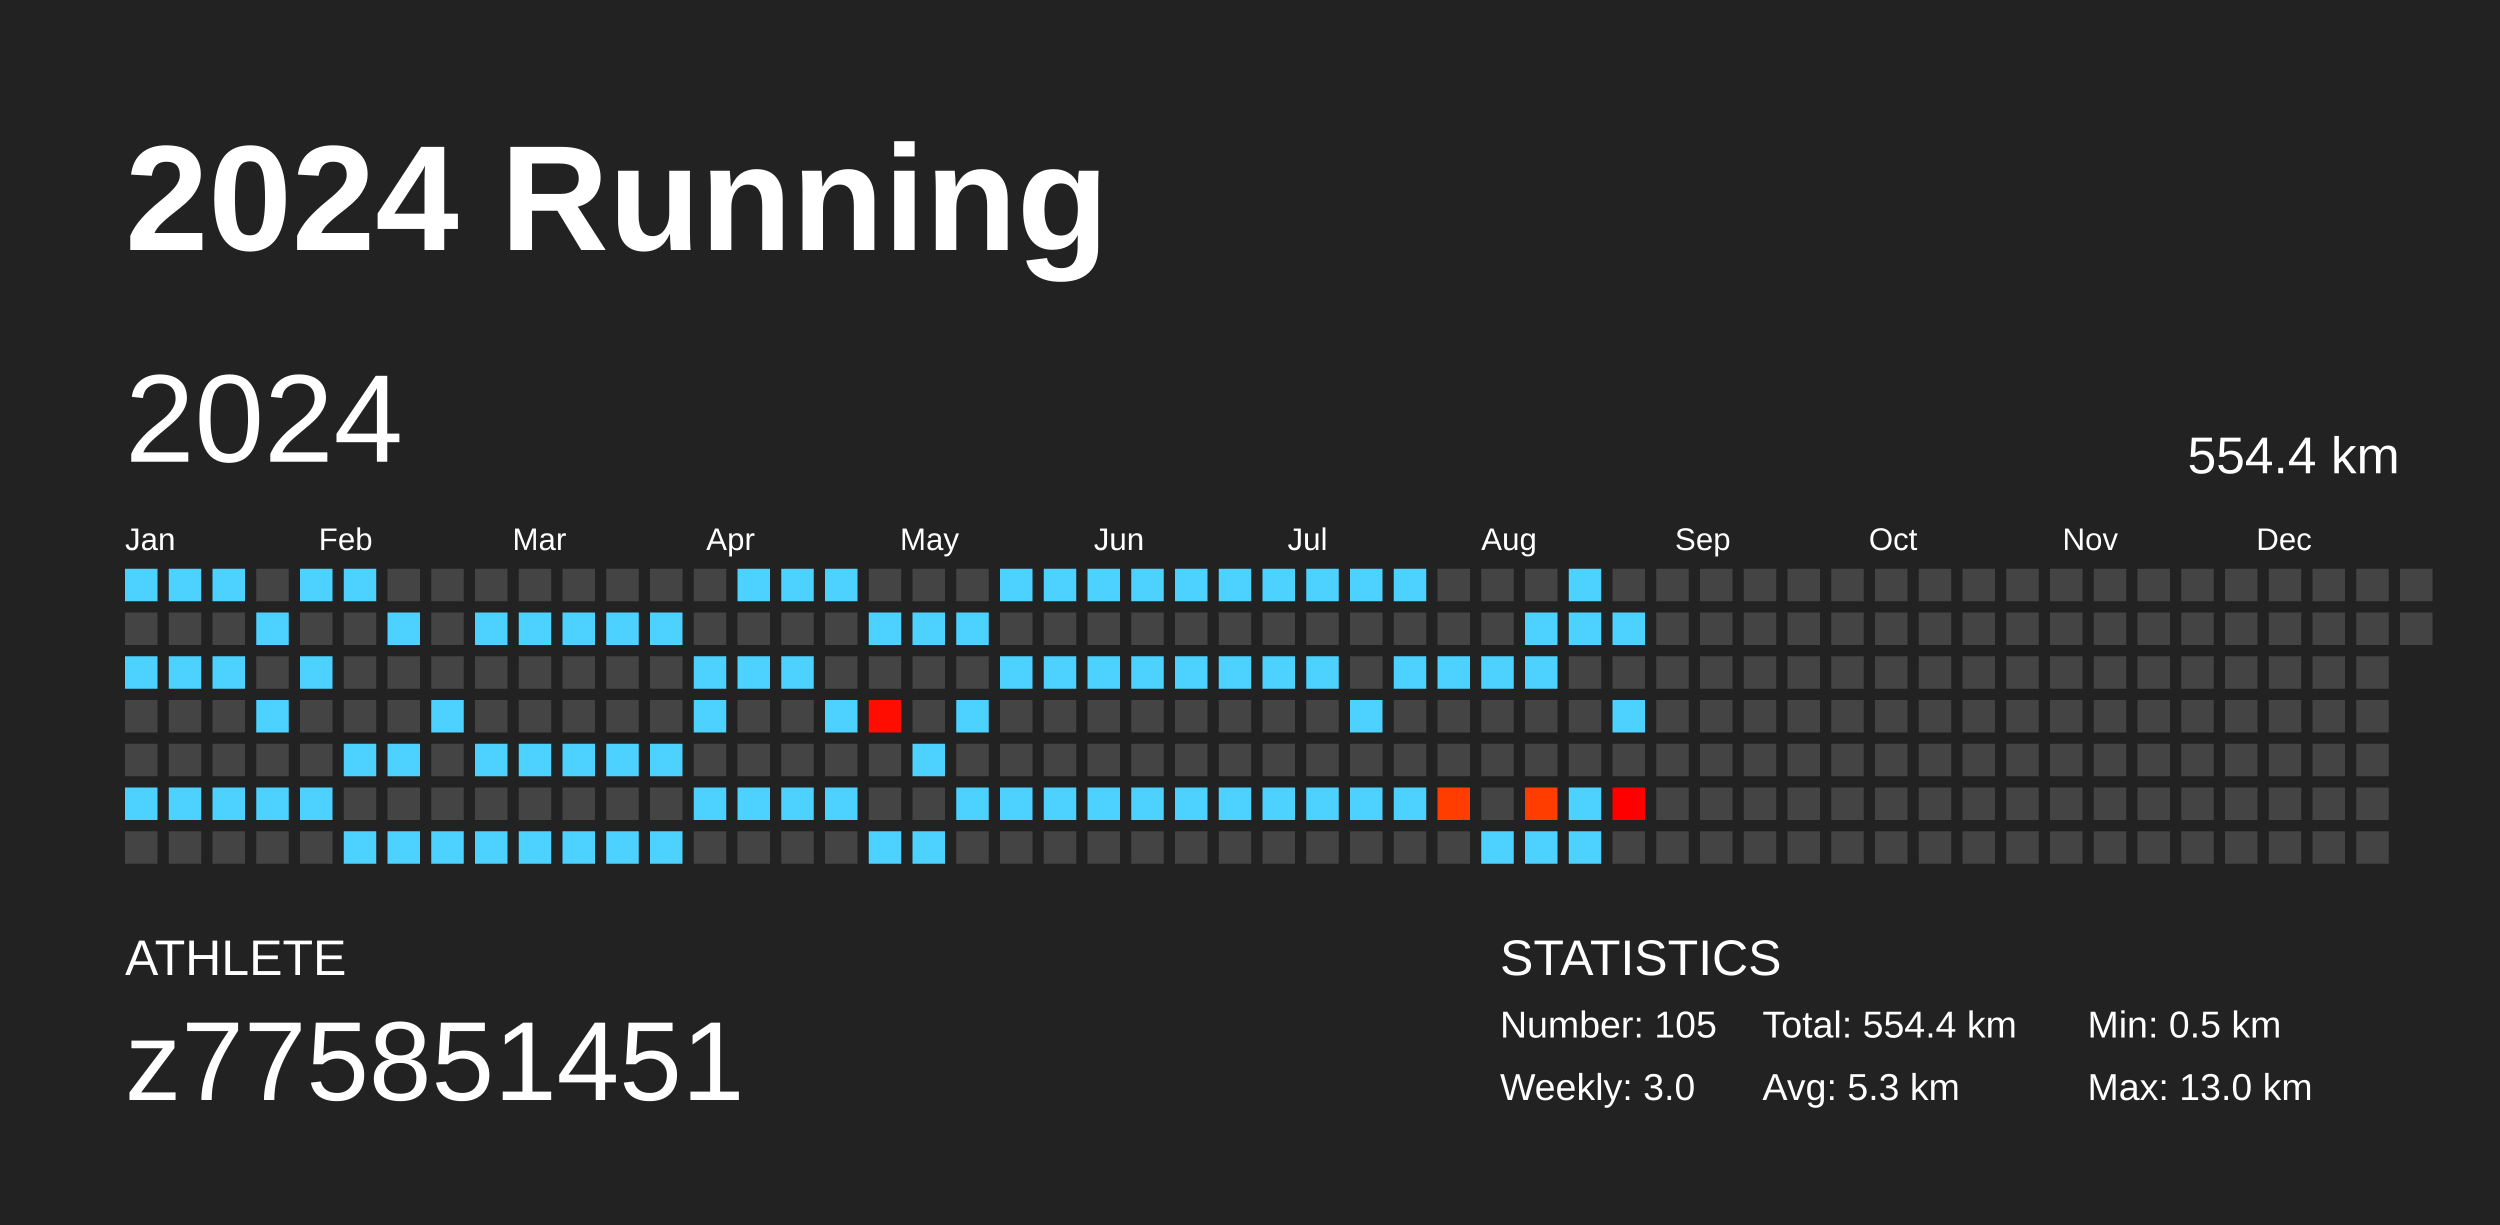
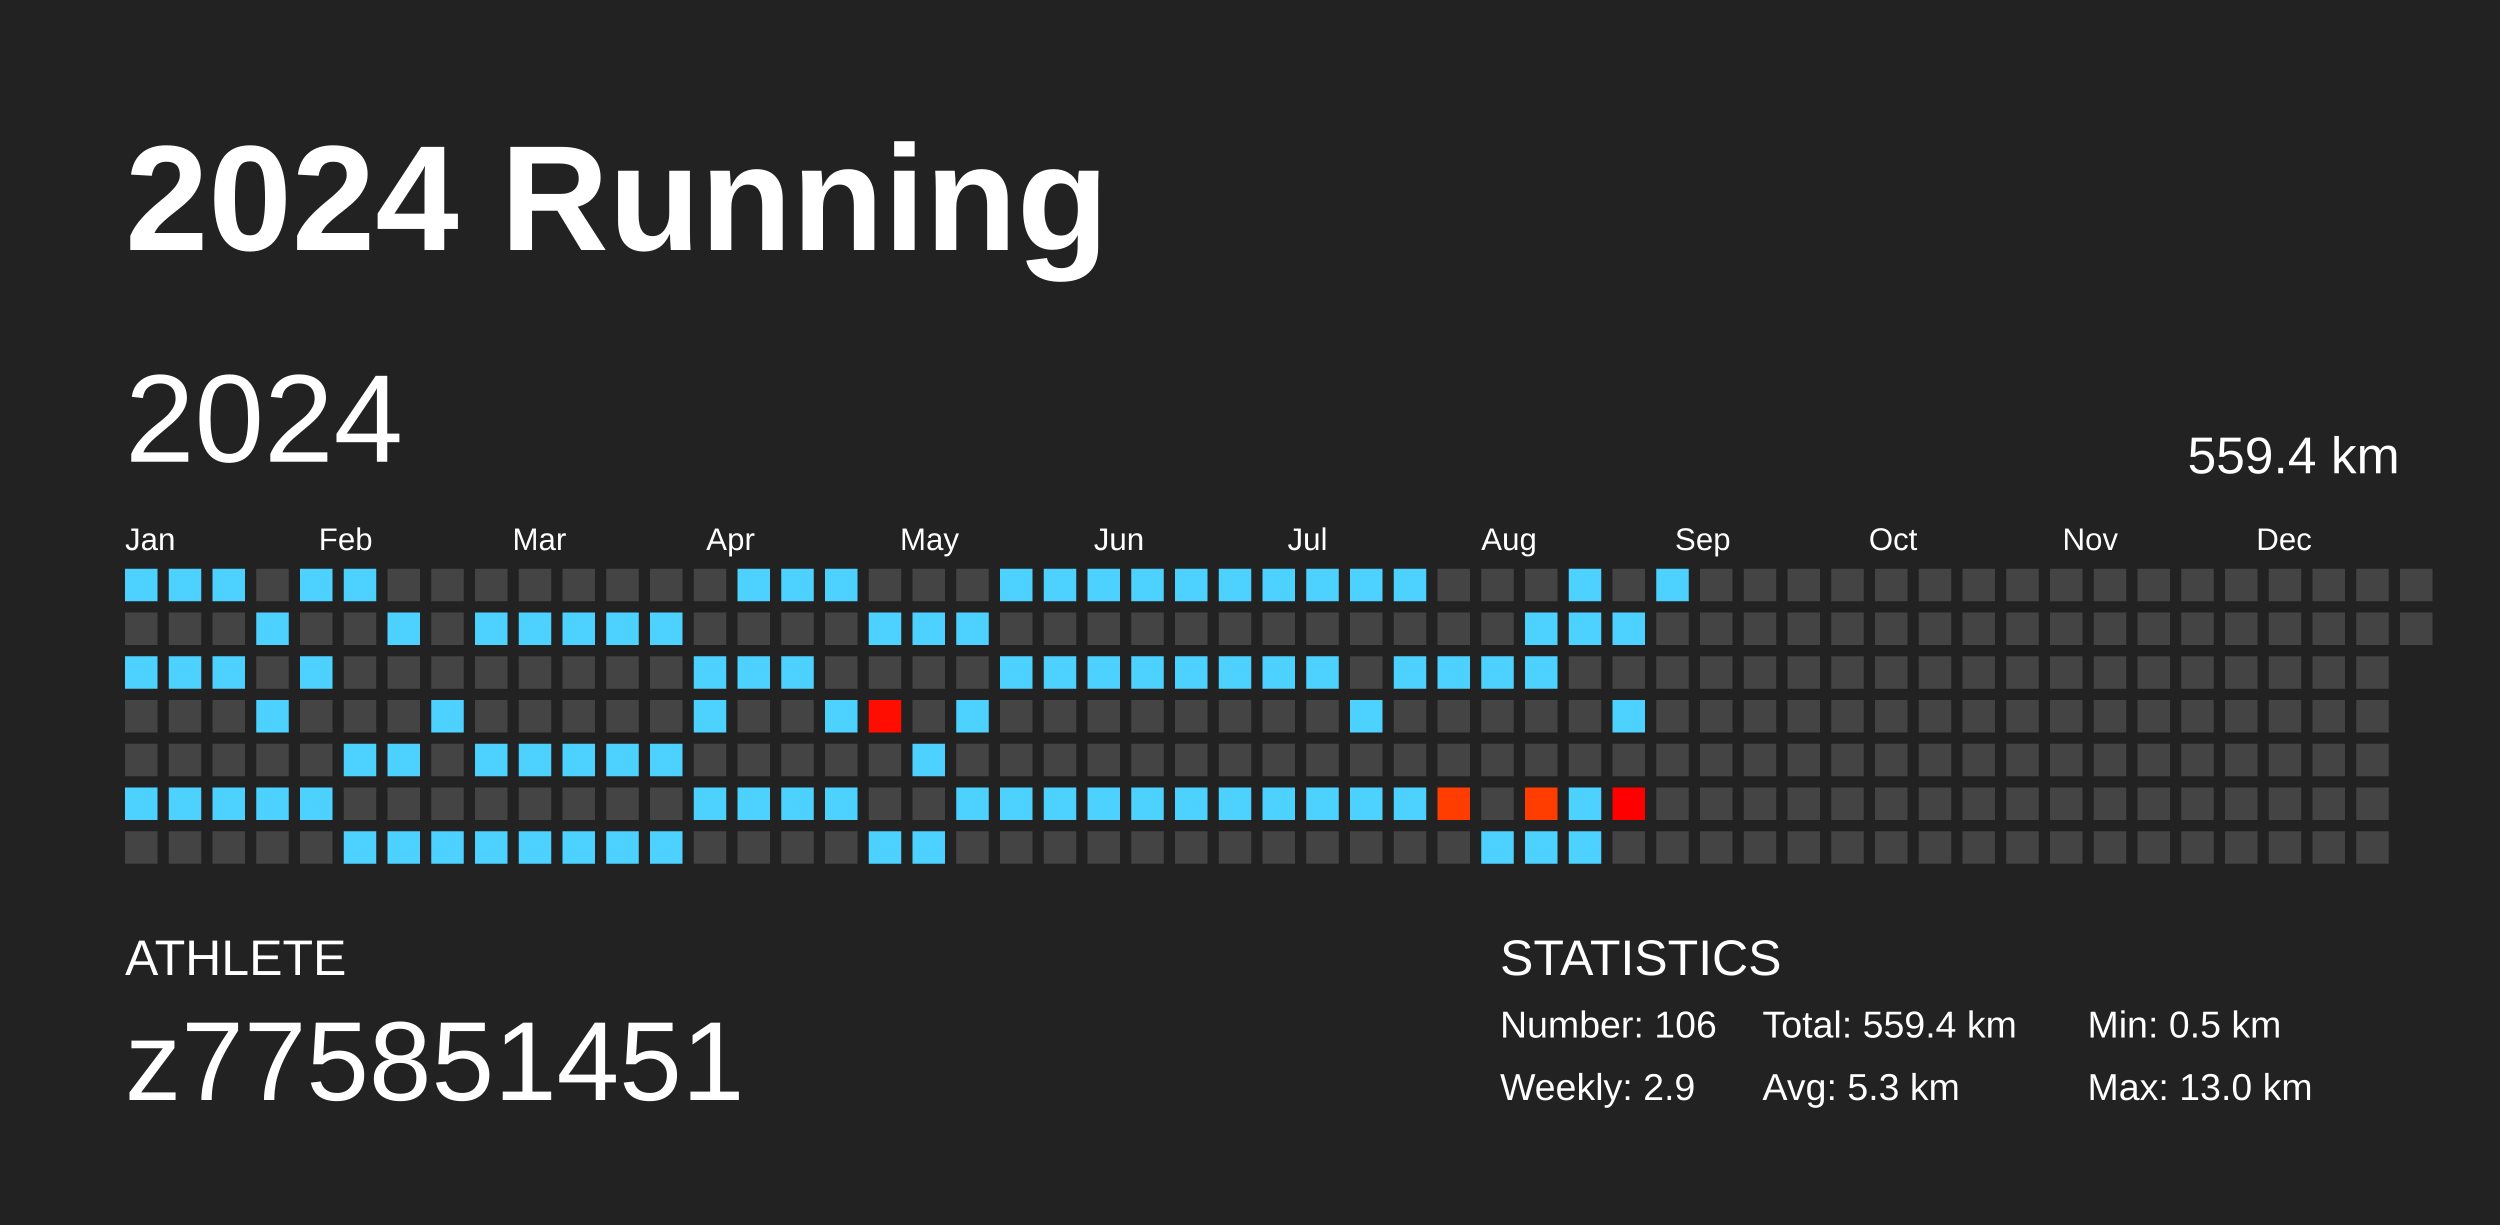
<svg xmlns="http://www.w3.org/2000/svg" baseProfile="full" height="98mm" version="1.1" viewBox="0,0,200,98" width="200mm">
  <defs />
  <rect fill="#222222" height="98" width="200" x="0" y="0" />
  <text fill="#FFFFFF" style="font-size:12px; font-family:Arial; font-weight:bold;" x="10" y="20">2024 Running</text>
  <text fill="#FFFFFF" style="font-size:4px; font-family:Arial" x="10" y="78">ATHLETE</text>
  <text fill="#FFFFFF" style="font-size:9px; font-family:Arial" x="10" y="88">z775851451</text>
  <text fill="#FFFFFF" style="font-size:4px; font-family:Arial" x="120" y="78">STATISTICS</text>
-   <text fill="#FFFFFF" style="font-size:3px; font-family:Arial" x="120" y="83">Number: 105</text>
-   <text fill="#FFFFFF" style="font-size:3px; font-family:Arial" x="120" y="88">Weekly: 3.0</text>
-   <text fill="#FFFFFF" style="font-size:3px; font-family:Arial" x="141" y="83">Total: 554.4 km</text>
+   <text fill="#FFFFFF" style="font-size:3px; font-family:Arial" x="120" y="83">Number: 106</text>
+   <text fill="#FFFFFF" style="font-size:3px; font-family:Arial" x="120" y="88">Weekly: 2.9</text>
+   <text fill="#FFFFFF" style="font-size:3px; font-family:Arial" x="141" y="83">Total: 559.4 km</text>
  <text fill="#FFFFFF" style="font-size:3px; font-family:Arial" x="141" y="88">Avg: 5.3 km</text>
  <text fill="#FFFFFF" style="font-size:3px; font-family:Arial" x="167" y="83">Min: 0.5 km</text>
  <text fill="#FFFFFF" style="font-size:3px; font-family:Arial" x="167" y="88">Max: 13.0 km</text>
  <text dominant-baseline="hanging" fill="#FFFFFF" style="font-size:10.0px; font-family:Arial;" x="10" y="30">2024</text>
-   <text dominant-baseline="hanging" fill="#FFFFFF" style="font-size:4.125px; font-family:Arial;" x="175" y="35">554.4 km</text>
+   <text dominant-baseline="hanging" fill="#FFFFFF" style="font-size:4.125px; font-family:Arial;" x="175" y="35">559.4 km</text>
  <text fill="#FFFFFF" style="font-size:2.5px; font-family:Arial" x="10.0" y="44">Jan</text>
  <text fill="#FFFFFF" style="font-size:2.5px; font-family:Arial" x="25.5" y="44">Feb</text>
  <text fill="#FFFFFF" style="font-size:2.5px; font-family:Arial" x="41.0" y="44">Mar</text>
  <text fill="#FFFFFF" style="font-size:2.5px; font-family:Arial" x="56.5" y="44">Apr</text>
  <text fill="#FFFFFF" style="font-size:2.5px; font-family:Arial" x="72.0" y="44">May</text>
  <text fill="#FFFFFF" style="font-size:2.5px; font-family:Arial" x="87.5" y="44">Jun</text>
  <text fill="#FFFFFF" style="font-size:2.5px; font-family:Arial" x="103.0" y="44">Jul</text>
  <text fill="#FFFFFF" style="font-size:2.5px; font-family:Arial" x="118.5" y="44">Aug</text>
  <text fill="#FFFFFF" style="font-size:2.5px; font-family:Arial" x="134.0" y="44">Sep</text>
  <text fill="#FFFFFF" style="font-size:2.5px; font-family:Arial" x="149.5" y="44">Oct</text>
  <text fill="#FFFFFF" style="font-size:2.5px; font-family:Arial" x="165.0" y="44">Nov</text>
  <text fill="#FFFFFF" style="font-size:2.5px; font-family:Arial" x="180.5" y="44">Dec</text>
  <rect fill="#4dd2ff" height="2.6" width="2.6" x="10.0" y="45.5" />
  <rect fill="#444444" height="2.6" width="2.6" x="10.0" y="49.0" />
  <rect fill="#4dd2ff" height="2.6" width="2.6" x="10.0" y="52.5" />
  <rect fill="#444444" height="2.6" width="2.6" x="10.0" y="56.0" />
  <rect fill="#444444" height="2.6" width="2.6" x="10.0" y="59.5" />
  <rect fill="#4dd2ff" height="2.6" width="2.6" x="10.0" y="63.0" />
  <rect fill="#444444" height="2.6" width="2.6" x="10.0" y="66.5" />
  <rect fill="#4dd2ff" height="2.6" width="2.6" x="13.5" y="45.5" />
  <rect fill="#444444" height="2.6" width="2.6" x="13.5" y="49.0" />
  <rect fill="#4dd2ff" height="2.6" width="2.6" x="13.5" y="52.5" />
  <rect fill="#444444" height="2.6" width="2.6" x="13.5" y="56.0" />
  <rect fill="#444444" height="2.6" width="2.6" x="13.5" y="59.5" />
  <rect fill="#4dd2ff" height="2.6" width="2.6" x="13.5" y="63.0" />
  <rect fill="#444444" height="2.6" width="2.6" x="13.5" y="66.5" />
  <rect fill="#4dd2ff" height="2.6" width="2.6" x="17.0" y="45.5" />
  <rect fill="#444444" height="2.6" width="2.6" x="17.0" y="49.0" />
  <rect fill="#4dd2ff" height="2.6" width="2.6" x="17.0" y="52.5" />
  <rect fill="#444444" height="2.6" width="2.6" x="17.0" y="56.0" />
  <rect fill="#444444" height="2.6" width="2.6" x="17.0" y="59.5" />
  <rect fill="#4dd2ff" height="2.6" width="2.6" x="17.0" y="63.0" />
  <rect fill="#444444" height="2.6" width="2.6" x="17.0" y="66.5" />
  <rect fill="#444444" height="2.6" width="2.6" x="20.5" y="45.5" />
  <rect fill="#4dd2ff" height="2.6" width="2.6" x="20.5" y="49.0" />
  <rect fill="#444444" height="2.6" width="2.6" x="20.5" y="52.5" />
  <rect fill="#4dd2ff" height="2.6" width="2.6" x="20.5" y="56.0" />
  <rect fill="#444444" height="2.6" width="2.6" x="20.5" y="59.5" />
  <rect fill="#4dd2ff" height="2.6" width="2.6" x="20.5" y="63.0" />
  <rect fill="#444444" height="2.6" width="2.6" x="20.5" y="66.5" />
  <rect fill="#4dd2ff" height="2.6" width="2.6" x="24.0" y="45.5" />
  <rect fill="#444444" height="2.6" width="2.6" x="24.0" y="49.0" />
  <rect fill="#4dd2ff" height="2.6" width="2.6" x="24.0" y="52.5" />
  <rect fill="#444444" height="2.6" width="2.6" x="24.0" y="56.0" />
  <rect fill="#444444" height="2.6" width="2.6" x="24.0" y="59.5" />
  <rect fill="#4dd2ff" height="2.6" width="2.6" x="24.0" y="63.0" />
  <rect fill="#444444" height="2.6" width="2.6" x="24.0" y="66.5" />
  <rect fill="#4dd2ff" height="2.6" width="2.6" x="27.5" y="45.5" />
  <rect fill="#444444" height="2.6" width="2.6" x="27.5" y="49.0" />
  <rect fill="#444444" height="2.6" width="2.6" x="27.5" y="52.5" />
  <rect fill="#444444" height="2.6" width="2.6" x="27.5" y="56.0" />
  <rect fill="#4dd2ff" height="2.6" width="2.6" x="27.5" y="59.5" />
  <rect fill="#444444" height="2.6" width="2.6" x="27.5" y="63.0" />
  <rect fill="#4dd2ff" height="2.6" width="2.6" x="27.5" y="66.5" />
  <rect fill="#444444" height="2.6" width="2.6" x="31.0" y="45.5" />
  <rect fill="#4dd2ff" height="2.6" width="2.6" x="31.0" y="49.0" />
  <rect fill="#444444" height="2.6" width="2.6" x="31.0" y="52.5" />
  <rect fill="#444444" height="2.6" width="2.6" x="31.0" y="56.0" />
  <rect fill="#4dd2ff" height="2.6" width="2.6" x="31.0" y="59.5" />
  <rect fill="#444444" height="2.6" width="2.6" x="31.0" y="63.0" />
  <rect fill="#4dd2ff" height="2.6" width="2.6" x="31.0" y="66.5" />
  <rect fill="#444444" height="2.6" width="2.6" x="34.5" y="45.5" />
  <rect fill="#444444" height="2.6" width="2.6" x="34.5" y="49.0" />
  <rect fill="#444444" height="2.6" width="2.6" x="34.5" y="52.5" />
  <rect fill="#4dd2ff" height="2.6" width="2.6" x="34.5" y="56.0" />
  <rect fill="#444444" height="2.6" width="2.6" x="34.5" y="59.5" />
  <rect fill="#444444" height="2.6" width="2.6" x="34.5" y="63.0" />
  <rect fill="#4dd2ff" height="2.6" width="2.6" x="34.5" y="66.5" />
  <rect fill="#444444" height="2.6" width="2.6" x="38.0" y="45.5" />
  <rect fill="#4dd2ff" height="2.6" width="2.6" x="38.0" y="49.0" />
  <rect fill="#444444" height="2.6" width="2.6" x="38.0" y="52.5" />
  <rect fill="#444444" height="2.6" width="2.6" x="38.0" y="56.0" />
  <rect fill="#4dd2ff" height="2.6" width="2.6" x="38.0" y="59.5" />
  <rect fill="#444444" height="2.6" width="2.6" x="38.0" y="63.0" />
  <rect fill="#4dd2ff" height="2.6" width="2.6" x="38.0" y="66.5" />
  <rect fill="#444444" height="2.6" width="2.6" x="41.5" y="45.5" />
  <rect fill="#4dd2ff" height="2.6" width="2.6" x="41.5" y="49.0" />
  <rect fill="#444444" height="2.6" width="2.6" x="41.5" y="52.5" />
  <rect fill="#444444" height="2.6" width="2.6" x="41.5" y="56.0" />
  <rect fill="#4dd2ff" height="2.6" width="2.6" x="41.5" y="59.5" />
  <rect fill="#444444" height="2.6" width="2.6" x="41.5" y="63.0" />
  <rect fill="#4dd2ff" height="2.6" width="2.6" x="41.5" y="66.5" />
  <rect fill="#444444" height="2.6" width="2.6" x="45.0" y="45.5" />
  <rect fill="#4dd2ff" height="2.6" width="2.6" x="45.0" y="49.0" />
  <rect fill="#444444" height="2.6" width="2.6" x="45.0" y="52.5" />
  <rect fill="#444444" height="2.6" width="2.6" x="45.0" y="56.0" />
  <rect fill="#4dd2ff" height="2.6" width="2.6" x="45.0" y="59.5" />
  <rect fill="#444444" height="2.6" width="2.6" x="45.0" y="63.0" />
  <rect fill="#4dd2ff" height="2.6" width="2.6" x="45.0" y="66.5" />
  <rect fill="#444444" height="2.6" width="2.6" x="48.5" y="45.5" />
  <rect fill="#4dd2ff" height="2.6" width="2.6" x="48.5" y="49.0" />
  <rect fill="#444444" height="2.6" width="2.6" x="48.5" y="52.5" />
  <rect fill="#444444" height="2.6" width="2.6" x="48.5" y="56.0" />
  <rect fill="#4dd2ff" height="2.6" width="2.6" x="48.5" y="59.5" />
  <rect fill="#444444" height="2.6" width="2.6" x="48.5" y="63.0" />
  <rect fill="#4dd2ff" height="2.6" width="2.6" x="48.5" y="66.5" />
  <rect fill="#444444" height="2.6" width="2.6" x="52.0" y="45.5" />
  <rect fill="#4dd2ff" height="2.6" width="2.6" x="52.0" y="49.0" />
  <rect fill="#444444" height="2.6" width="2.6" x="52.0" y="52.5" />
  <rect fill="#444444" height="2.6" width="2.6" x="52.0" y="56.0" />
  <rect fill="#4dd2ff" height="2.6" width="2.6" x="52.0" y="59.5" />
  <rect fill="#444444" height="2.6" width="2.6" x="52.0" y="63.0" />
  <rect fill="#4dd2ff" height="2.6" width="2.6" x="52.0" y="66.5" />
  <rect fill="#444444" height="2.6" width="2.6" x="55.5" y="45.5" />
  <rect fill="#444444" height="2.6" width="2.6" x="55.5" y="49.0" />
  <rect fill="#4dd2ff" height="2.6" width="2.6" x="55.5" y="52.5" />
  <rect fill="#4dd2ff" height="2.6" width="2.6" x="55.5" y="56.0" />
  <rect fill="#444444" height="2.6" width="2.6" x="55.5" y="59.5" />
  <rect fill="#4dd2ff" height="2.6" width="2.6" x="55.5" y="63.0" />
  <rect fill="#444444" height="2.6" width="2.6" x="55.5" y="66.5" />
  <rect fill="#4dd2ff" height="2.6" width="2.6" x="59.0" y="45.5" />
  <rect fill="#444444" height="2.6" width="2.6" x="59.0" y="49.0" />
  <rect fill="#4dd2ff" height="2.6" width="2.6" x="59.0" y="52.5" />
  <rect fill="#444444" height="2.6" width="2.6" x="59.0" y="56.0" />
  <rect fill="#444444" height="2.6" width="2.6" x="59.0" y="59.5" />
  <rect fill="#4dd2ff" height="2.6" width="2.6" x="59.0" y="63.0" />
  <rect fill="#444444" height="2.6" width="2.6" x="59.0" y="66.5" />
  <rect fill="#4dd2ff" height="2.6" width="2.6" x="62.5" y="45.5" />
  <rect fill="#444444" height="2.6" width="2.6" x="62.5" y="49.0" />
  <rect fill="#4dd2ff" height="2.6" width="2.6" x="62.5" y="52.5" />
  <rect fill="#444444" height="2.6" width="2.6" x="62.5" y="56.0" />
  <rect fill="#444444" height="2.6" width="2.6" x="62.5" y="59.5" />
  <rect fill="#4dd2ff" height="2.6" width="2.6" x="62.5" y="63.0" />
  <rect fill="#444444" height="2.6" width="2.6" x="62.5" y="66.5" />
  <rect fill="#4dd2ff" height="2.6" width="2.6" x="66.0" y="45.5" />
  <rect fill="#444444" height="2.6" width="2.6" x="66.0" y="49.0" />
  <rect fill="#444444" height="2.6" width="2.6" x="66.0" y="52.5" />
  <rect fill="#4dd2ff" height="2.6" width="2.6" x="66.0" y="56.0" />
  <rect fill="#444444" height="2.6" width="2.6" x="66.0" y="59.5" />
  <rect fill="#4dd2ff" height="2.6" width="2.6" x="66.0" y="63.0" />
  <rect fill="#444444" height="2.6" width="2.6" x="66.0" y="66.5" />
  <rect fill="#444444" height="2.6" width="2.6" x="69.5" y="45.5" />
  <rect fill="#4dd2ff" height="2.6" width="2.6" x="69.5" y="49.0" />
  <rect fill="#444444" height="2.6" width="2.6" x="69.5" y="52.5" />
  <rect fill="#ff0d00" height="2.6" width="2.6" x="69.5" y="56.0" />
  <rect fill="#444444" height="2.6" width="2.6" x="69.5" y="59.5" />
  <rect fill="#444444" height="2.6" width="2.6" x="69.5" y="63.0" />
  <rect fill="#4dd2ff" height="2.6" width="2.6" x="69.5" y="66.5" />
  <rect fill="#444444" height="2.6" width="2.6" x="73.0" y="45.5" />
  <rect fill="#4dd2ff" height="2.6" width="2.6" x="73.0" y="49.0" />
  <rect fill="#444444" height="2.6" width="2.6" x="73.0" y="52.5" />
  <rect fill="#444444" height="2.6" width="2.6" x="73.0" y="56.0" />
  <rect fill="#4dd2ff" height="2.6" width="2.6" x="73.0" y="59.5" />
  <rect fill="#444444" height="2.6" width="2.6" x="73.0" y="63.0" />
  <rect fill="#4dd2ff" height="2.6" width="2.6" x="73.0" y="66.5" />
  <rect fill="#444444" height="2.6" width="2.6" x="76.5" y="45.5" />
  <rect fill="#4dd2ff" height="2.6" width="2.6" x="76.5" y="49.0" />
  <rect fill="#444444" height="2.6" width="2.6" x="76.5" y="52.5" />
  <rect fill="#4dd2ff" height="2.6" width="2.6" x="76.5" y="56.0" />
  <rect fill="#444444" height="2.6" width="2.6" x="76.5" y="59.5" />
  <rect fill="#4dd2ff" height="2.6" width="2.6" x="76.5" y="63.0" />
  <rect fill="#444444" height="2.6" width="2.6" x="76.5" y="66.5" />
  <rect fill="#4dd2ff" height="2.6" width="2.6" x="80.0" y="45.5" />
  <rect fill="#444444" height="2.6" width="2.6" x="80.0" y="49.0" />
  <rect fill="#4dd2ff" height="2.6" width="2.6" x="80.0" y="52.5" />
  <rect fill="#444444" height="2.6" width="2.6" x="80.0" y="56.0" />
  <rect fill="#444444" height="2.6" width="2.6" x="80.0" y="59.5" />
  <rect fill="#4dd2ff" height="2.6" width="2.6" x="80.0" y="63.0" />
  <rect fill="#444444" height="2.6" width="2.6" x="80.0" y="66.5" />
  <rect fill="#4dd2ff" height="2.6" width="2.6" x="83.5" y="45.5" />
  <rect fill="#444444" height="2.6" width="2.6" x="83.5" y="49.0" />
  <rect fill="#4dd2ff" height="2.6" width="2.6" x="83.5" y="52.5" />
  <rect fill="#444444" height="2.6" width="2.6" x="83.5" y="56.0" />
  <rect fill="#444444" height="2.6" width="2.6" x="83.5" y="59.5" />
  <rect fill="#4dd2ff" height="2.6" width="2.6" x="83.5" y="63.0" />
  <rect fill="#444444" height="2.6" width="2.6" x="83.5" y="66.5" />
  <rect fill="#4dd2ff" height="2.6" width="2.6" x="87.0" y="45.5" />
  <rect fill="#444444" height="2.6" width="2.6" x="87.0" y="49.0" />
  <rect fill="#4dd2ff" height="2.6" width="2.6" x="87.0" y="52.5" />
  <rect fill="#444444" height="2.6" width="2.6" x="87.0" y="56.0" />
  <rect fill="#444444" height="2.6" width="2.6" x="87.0" y="59.5" />
  <rect fill="#4dd2ff" height="2.6" width="2.6" x="87.0" y="63.0" />
  <rect fill="#444444" height="2.6" width="2.6" x="87.0" y="66.5" />
  <rect fill="#4dd2ff" height="2.6" width="2.6" x="90.5" y="45.5" />
  <rect fill="#444444" height="2.6" width="2.6" x="90.5" y="49.0" />
  <rect fill="#4dd2ff" height="2.6" width="2.6" x="90.5" y="52.5" />
  <rect fill="#444444" height="2.6" width="2.6" x="90.5" y="56.0" />
  <rect fill="#444444" height="2.6" width="2.6" x="90.5" y="59.5" />
  <rect fill="#4dd2ff" height="2.6" width="2.6" x="90.5" y="63.0" />
  <rect fill="#444444" height="2.6" width="2.6" x="90.5" y="66.5" />
  <rect fill="#4dd2ff" height="2.6" width="2.6" x="94.0" y="45.5" />
  <rect fill="#444444" height="2.6" width="2.6" x="94.0" y="49.0" />
  <rect fill="#4dd2ff" height="2.6" width="2.6" x="94.0" y="52.5" />
  <rect fill="#444444" height="2.6" width="2.6" x="94.0" y="56.0" />
  <rect fill="#444444" height="2.6" width="2.6" x="94.0" y="59.5" />
  <rect fill="#4dd2ff" height="2.6" width="2.6" x="94.0" y="63.0" />
  <rect fill="#444444" height="2.6" width="2.6" x="94.0" y="66.5" />
  <rect fill="#4dd2ff" height="2.6" width="2.6" x="97.5" y="45.5" />
  <rect fill="#444444" height="2.6" width="2.6" x="97.5" y="49.0" />
  <rect fill="#4dd2ff" height="2.6" width="2.6" x="97.5" y="52.5" />
  <rect fill="#444444" height="2.6" width="2.6" x="97.5" y="56.0" />
  <rect fill="#444444" height="2.6" width="2.6" x="97.5" y="59.5" />
  <rect fill="#4dd2ff" height="2.6" width="2.6" x="97.5" y="63.0" />
  <rect fill="#444444" height="2.6" width="2.6" x="97.5" y="66.5" />
  <rect fill="#4dd2ff" height="2.6" width="2.6" x="101.0" y="45.5" />
  <rect fill="#444444" height="2.6" width="2.6" x="101.0" y="49.0" />
  <rect fill="#4dd2ff" height="2.6" width="2.6" x="101.0" y="52.5" />
  <rect fill="#444444" height="2.6" width="2.6" x="101.0" y="56.0" />
  <rect fill="#444444" height="2.6" width="2.6" x="101.0" y="59.5" />
  <rect fill="#4dd2ff" height="2.6" width="2.6" x="101.0" y="63.0" />
  <rect fill="#444444" height="2.6" width="2.6" x="101.0" y="66.5" />
  <rect fill="#4dd2ff" height="2.6" width="2.6" x="104.5" y="45.5" />
  <rect fill="#444444" height="2.6" width="2.6" x="104.5" y="49.0" />
  <rect fill="#4dd2ff" height="2.6" width="2.6" x="104.5" y="52.5" />
  <rect fill="#444444" height="2.6" width="2.6" x="104.5" y="56.0" />
  <rect fill="#444444" height="2.6" width="2.6" x="104.5" y="59.5" />
  <rect fill="#4dd2ff" height="2.6" width="2.6" x="104.5" y="63.0" />
  <rect fill="#444444" height="2.6" width="2.6" x="104.5" y="66.5" />
  <rect fill="#4dd2ff" height="2.6" width="2.6" x="108.0" y="45.5" />
  <rect fill="#444444" height="2.6" width="2.6" x="108.0" y="49.0" />
  <rect fill="#444444" height="2.6" width="2.6" x="108.0" y="52.5" />
  <rect fill="#4dd2ff" height="2.6" width="2.6" x="108.0" y="56.0" />
  <rect fill="#444444" height="2.6" width="2.6" x="108.0" y="59.5" />
  <rect fill="#4dd2ff" height="2.6" width="2.6" x="108.0" y="63.0" />
  <rect fill="#444444" height="2.6" width="2.6" x="108.0" y="66.5" />
  <rect fill="#4dd2ff" height="2.6" width="2.6" x="111.5" y="45.5" />
  <rect fill="#444444" height="2.6" width="2.6" x="111.5" y="49.0" />
  <rect fill="#4dd2ff" height="2.6" width="2.6" x="111.5" y="52.5" />
  <rect fill="#444444" height="2.6" width="2.6" x="111.5" y="56.0" />
  <rect fill="#444444" height="2.6" width="2.6" x="111.5" y="59.5" />
  <rect fill="#4dd2ff" height="2.6" width="2.6" x="111.5" y="63.0" />
  <rect fill="#444444" height="2.6" width="2.6" x="111.5" y="66.5" />
  <rect fill="#444444" height="2.6" width="2.6" x="115.0" y="45.5" />
  <rect fill="#444444" height="2.6" width="2.6" x="115.0" y="49.0" />
  <rect fill="#4dd2ff" height="2.6" width="2.6" x="115.0" y="52.5" />
  <rect fill="#444444" height="2.6" width="2.6" x="115.0" y="56.0" />
  <rect fill="#444444" height="2.6" width="2.6" x="115.0" y="59.5" />
  <rect fill="#ff3d00" height="2.6" width="2.6" x="115.0" y="63.0" />
  <rect fill="#444444" height="2.6" width="2.6" x="115.0" y="66.5" />
  <rect fill="#444444" height="2.6" width="2.6" x="118.5" y="45.5" />
  <rect fill="#444444" height="2.6" width="2.6" x="118.5" y="49.0" />
  <rect fill="#4dd2ff" height="2.6" width="2.6" x="118.5" y="52.5" />
  <rect fill="#444444" height="2.6" width="2.6" x="118.5" y="56.0" />
  <rect fill="#444444" height="2.6" width="2.6" x="118.5" y="59.5" />
  <rect fill="#444444" height="2.6" width="2.6" x="118.5" y="63.0" />
  <rect fill="#4dd2ff" height="2.6" width="2.6" x="118.5" y="66.5" />
  <rect fill="#444444" height="2.6" width="2.6" x="122.0" y="45.5" />
  <rect fill="#4dd2ff" height="2.6" width="2.6" x="122.0" y="49.0" />
  <rect fill="#4dd2ff" height="2.6" width="2.6" x="122.0" y="52.5" />
  <rect fill="#444444" height="2.6" width="2.6" x="122.0" y="56.0" />
  <rect fill="#444444" height="2.6" width="2.6" x="122.0" y="59.5" />
  <rect fill="#ff3d00" height="2.6" width="2.6" x="122.0" y="63.0" />
  <rect fill="#4dd2ff" height="2.6" width="2.6" x="122.0" y="66.5" />
  <rect fill="#4dd2ff" height="2.6" width="2.6" x="125.5" y="45.5" />
  <rect fill="#4dd2ff" height="2.6" width="2.6" x="125.5" y="49.0" />
  <rect fill="#444444" height="2.6" width="2.6" x="125.5" y="52.5" />
  <rect fill="#444444" height="2.6" width="2.6" x="125.5" y="56.0" />
  <rect fill="#444444" height="2.6" width="2.6" x="125.5" y="59.5" />
  <rect fill="#4dd2ff" height="2.6" width="2.6" x="125.5" y="63.0" />
  <rect fill="#4dd2ff" height="2.6" width="2.6" x="125.5" y="66.5" />
  <rect fill="#444444" height="2.6" width="2.6" x="129.0" y="45.5" />
  <rect fill="#4dd2ff" height="2.6" width="2.6" x="129.0" y="49.0" />
  <rect fill="#444444" height="2.6" width="2.6" x="129.0" y="52.5" />
  <rect fill="#4dd2ff" height="2.6" width="2.6" x="129.0" y="56.0" />
  <rect fill="#444444" height="2.6" width="2.6" x="129.0" y="59.5" />
  <rect fill="#ff0000" height="2.6" width="2.6" x="129.0" y="63.0" />
  <rect fill="#444444" height="2.6" width="2.6" x="129.0" y="66.5" />
-   <rect fill="#444444" height="2.6" width="2.6" x="132.5" y="45.5" />
+   <rect fill="#4dd2ff" height="2.6" width="2.6" x="132.5" y="45.5" />
  <rect fill="#444444" height="2.6" width="2.6" x="132.5" y="49.0" />
  <rect fill="#444444" height="2.6" width="2.6" x="132.5" y="52.5" />
  <rect fill="#444444" height="2.6" width="2.6" x="132.5" y="56.0" />
  <rect fill="#444444" height="2.6" width="2.6" x="132.5" y="59.5" />
  <rect fill="#444444" height="2.6" width="2.6" x="132.5" y="63.0" />
  <rect fill="#444444" height="2.6" width="2.6" x="132.5" y="66.5" />
  <rect fill="#444444" height="2.6" width="2.6" x="136.0" y="45.5" />
  <rect fill="#444444" height="2.6" width="2.6" x="136.0" y="49.0" />
  <rect fill="#444444" height="2.6" width="2.6" x="136.0" y="52.5" />
  <rect fill="#444444" height="2.6" width="2.6" x="136.0" y="56.0" />
  <rect fill="#444444" height="2.6" width="2.6" x="136.0" y="59.5" />
  <rect fill="#444444" height="2.6" width="2.6" x="136.0" y="63.0" />
  <rect fill="#444444" height="2.6" width="2.6" x="136.0" y="66.5" />
  <rect fill="#444444" height="2.6" width="2.6" x="139.5" y="45.5" />
  <rect fill="#444444" height="2.6" width="2.6" x="139.5" y="49.0" />
  <rect fill="#444444" height="2.6" width="2.6" x="139.5" y="52.5" />
  <rect fill="#444444" height="2.6" width="2.6" x="139.5" y="56.0" />
  <rect fill="#444444" height="2.6" width="2.6" x="139.5" y="59.5" />
  <rect fill="#444444" height="2.6" width="2.6" x="139.5" y="63.0" />
  <rect fill="#444444" height="2.6" width="2.6" x="139.5" y="66.5" />
  <rect fill="#444444" height="2.6" width="2.6" x="143.0" y="45.5" />
  <rect fill="#444444" height="2.6" width="2.6" x="143.0" y="49.0" />
  <rect fill="#444444" height="2.6" width="2.6" x="143.0" y="52.5" />
  <rect fill="#444444" height="2.6" width="2.6" x="143.0" y="56.0" />
  <rect fill="#444444" height="2.6" width="2.6" x="143.0" y="59.5" />
  <rect fill="#444444" height="2.6" width="2.6" x="143.0" y="63.0" />
  <rect fill="#444444" height="2.6" width="2.6" x="143.0" y="66.5" />
  <rect fill="#444444" height="2.6" width="2.6" x="146.5" y="45.5" />
  <rect fill="#444444" height="2.6" width="2.6" x="146.5" y="49.0" />
  <rect fill="#444444" height="2.6" width="2.6" x="146.5" y="52.5" />
  <rect fill="#444444" height="2.6" width="2.6" x="146.5" y="56.0" />
  <rect fill="#444444" height="2.6" width="2.6" x="146.5" y="59.5" />
  <rect fill="#444444" height="2.6" width="2.6" x="146.5" y="63.0" />
  <rect fill="#444444" height="2.6" width="2.6" x="146.5" y="66.5" />
  <rect fill="#444444" height="2.6" width="2.6" x="150.0" y="45.5" />
  <rect fill="#444444" height="2.6" width="2.6" x="150.0" y="49.0" />
  <rect fill="#444444" height="2.6" width="2.6" x="150.0" y="52.5" />
  <rect fill="#444444" height="2.6" width="2.6" x="150.0" y="56.0" />
  <rect fill="#444444" height="2.6" width="2.6" x="150.0" y="59.5" />
  <rect fill="#444444" height="2.6" width="2.6" x="150.0" y="63.0" />
  <rect fill="#444444" height="2.6" width="2.6" x="150.0" y="66.5" />
  <rect fill="#444444" height="2.6" width="2.6" x="153.5" y="45.5" />
  <rect fill="#444444" height="2.6" width="2.6" x="153.5" y="49.0" />
  <rect fill="#444444" height="2.6" width="2.6" x="153.5" y="52.5" />
  <rect fill="#444444" height="2.6" width="2.6" x="153.5" y="56.0" />
  <rect fill="#444444" height="2.6" width="2.6" x="153.5" y="59.5" />
  <rect fill="#444444" height="2.6" width="2.6" x="153.5" y="63.0" />
  <rect fill="#444444" height="2.6" width="2.6" x="153.5" y="66.5" />
  <rect fill="#444444" height="2.6" width="2.6" x="157.0" y="45.5" />
  <rect fill="#444444" height="2.6" width="2.6" x="157.0" y="49.0" />
  <rect fill="#444444" height="2.6" width="2.6" x="157.0" y="52.5" />
  <rect fill="#444444" height="2.6" width="2.6" x="157.0" y="56.0" />
  <rect fill="#444444" height="2.6" width="2.6" x="157.0" y="59.5" />
  <rect fill="#444444" height="2.6" width="2.6" x="157.0" y="63.0" />
  <rect fill="#444444" height="2.6" width="2.6" x="157.0" y="66.5" />
  <rect fill="#444444" height="2.6" width="2.6" x="160.5" y="45.5" />
  <rect fill="#444444" height="2.6" width="2.6" x="160.5" y="49.0" />
  <rect fill="#444444" height="2.6" width="2.6" x="160.5" y="52.5" />
  <rect fill="#444444" height="2.6" width="2.6" x="160.5" y="56.0" />
  <rect fill="#444444" height="2.6" width="2.6" x="160.5" y="59.5" />
  <rect fill="#444444" height="2.6" width="2.6" x="160.5" y="63.0" />
  <rect fill="#444444" height="2.6" width="2.6" x="160.5" y="66.5" />
  <rect fill="#444444" height="2.6" width="2.6" x="164.0" y="45.5" />
  <rect fill="#444444" height="2.6" width="2.6" x="164.0" y="49.0" />
  <rect fill="#444444" height="2.6" width="2.6" x="164.0" y="52.5" />
  <rect fill="#444444" height="2.6" width="2.6" x="164.0" y="56.0" />
  <rect fill="#444444" height="2.6" width="2.6" x="164.0" y="59.5" />
  <rect fill="#444444" height="2.6" width="2.6" x="164.0" y="63.0" />
  <rect fill="#444444" height="2.6" width="2.6" x="164.0" y="66.5" />
  <rect fill="#444444" height="2.6" width="2.6" x="167.5" y="45.5" />
  <rect fill="#444444" height="2.6" width="2.6" x="167.5" y="49.0" />
  <rect fill="#444444" height="2.6" width="2.6" x="167.5" y="52.5" />
  <rect fill="#444444" height="2.6" width="2.6" x="167.5" y="56.0" />
  <rect fill="#444444" height="2.6" width="2.6" x="167.5" y="59.5" />
  <rect fill="#444444" height="2.6" width="2.6" x="167.5" y="63.0" />
  <rect fill="#444444" height="2.6" width="2.6" x="167.5" y="66.5" />
  <rect fill="#444444" height="2.6" width="2.6" x="171.0" y="45.5" />
  <rect fill="#444444" height="2.6" width="2.6" x="171.0" y="49.0" />
  <rect fill="#444444" height="2.6" width="2.6" x="171.0" y="52.5" />
  <rect fill="#444444" height="2.6" width="2.6" x="171.0" y="56.0" />
  <rect fill="#444444" height="2.6" width="2.6" x="171.0" y="59.5" />
  <rect fill="#444444" height="2.6" width="2.6" x="171.0" y="63.0" />
  <rect fill="#444444" height="2.6" width="2.6" x="171.0" y="66.5" />
  <rect fill="#444444" height="2.6" width="2.6" x="174.5" y="45.5" />
  <rect fill="#444444" height="2.6" width="2.6" x="174.5" y="49.0" />
  <rect fill="#444444" height="2.6" width="2.6" x="174.5" y="52.5" />
  <rect fill="#444444" height="2.6" width="2.6" x="174.5" y="56.0" />
  <rect fill="#444444" height="2.6" width="2.6" x="174.5" y="59.5" />
  <rect fill="#444444" height="2.6" width="2.6" x="174.5" y="63.0" />
  <rect fill="#444444" height="2.6" width="2.6" x="174.5" y="66.5" />
  <rect fill="#444444" height="2.6" width="2.6" x="178.0" y="45.5" />
  <rect fill="#444444" height="2.6" width="2.6" x="178.0" y="49.0" />
  <rect fill="#444444" height="2.6" width="2.6" x="178.0" y="52.5" />
  <rect fill="#444444" height="2.6" width="2.6" x="178.0" y="56.0" />
  <rect fill="#444444" height="2.6" width="2.6" x="178.0" y="59.5" />
  <rect fill="#444444" height="2.6" width="2.6" x="178.0" y="63.0" />
  <rect fill="#444444" height="2.6" width="2.6" x="178.0" y="66.5" />
  <rect fill="#444444" height="2.6" width="2.6" x="181.5" y="45.5" />
  <rect fill="#444444" height="2.6" width="2.6" x="181.5" y="49.0" />
  <rect fill="#444444" height="2.6" width="2.6" x="181.5" y="52.5" />
  <rect fill="#444444" height="2.6" width="2.6" x="181.5" y="56.0" />
  <rect fill="#444444" height="2.6" width="2.6" x="181.5" y="59.5" />
  <rect fill="#444444" height="2.6" width="2.6" x="181.5" y="63.0" />
  <rect fill="#444444" height="2.6" width="2.6" x="181.5" y="66.5" />
  <rect fill="#444444" height="2.6" width="2.6" x="185.0" y="45.5" />
  <rect fill="#444444" height="2.6" width="2.6" x="185.0" y="49.0" />
  <rect fill="#444444" height="2.6" width="2.6" x="185.0" y="52.5" />
  <rect fill="#444444" height="2.6" width="2.6" x="185.0" y="56.0" />
  <rect fill="#444444" height="2.6" width="2.6" x="185.0" y="59.5" />
  <rect fill="#444444" height="2.6" width="2.6" x="185.0" y="63.0" />
  <rect fill="#444444" height="2.6" width="2.6" x="185.0" y="66.5" />
  <rect fill="#444444" height="2.6" width="2.6" x="188.5" y="45.5" />
  <rect fill="#444444" height="2.6" width="2.6" x="188.5" y="49.0" />
  <rect fill="#444444" height="2.6" width="2.6" x="188.5" y="52.5" />
  <rect fill="#444444" height="2.6" width="2.6" x="188.5" y="56.0" />
  <rect fill="#444444" height="2.6" width="2.6" x="188.5" y="59.5" />
  <rect fill="#444444" height="2.6" width="2.6" x="188.5" y="63.0" />
  <rect fill="#444444" height="2.6" width="2.6" x="188.5" y="66.5" />
  <rect fill="#444444" height="2.6" width="2.6" x="192.0" y="45.5" />
  <rect fill="#444444" height="2.6" width="2.6" x="192.0" y="49.0" />
</svg>
